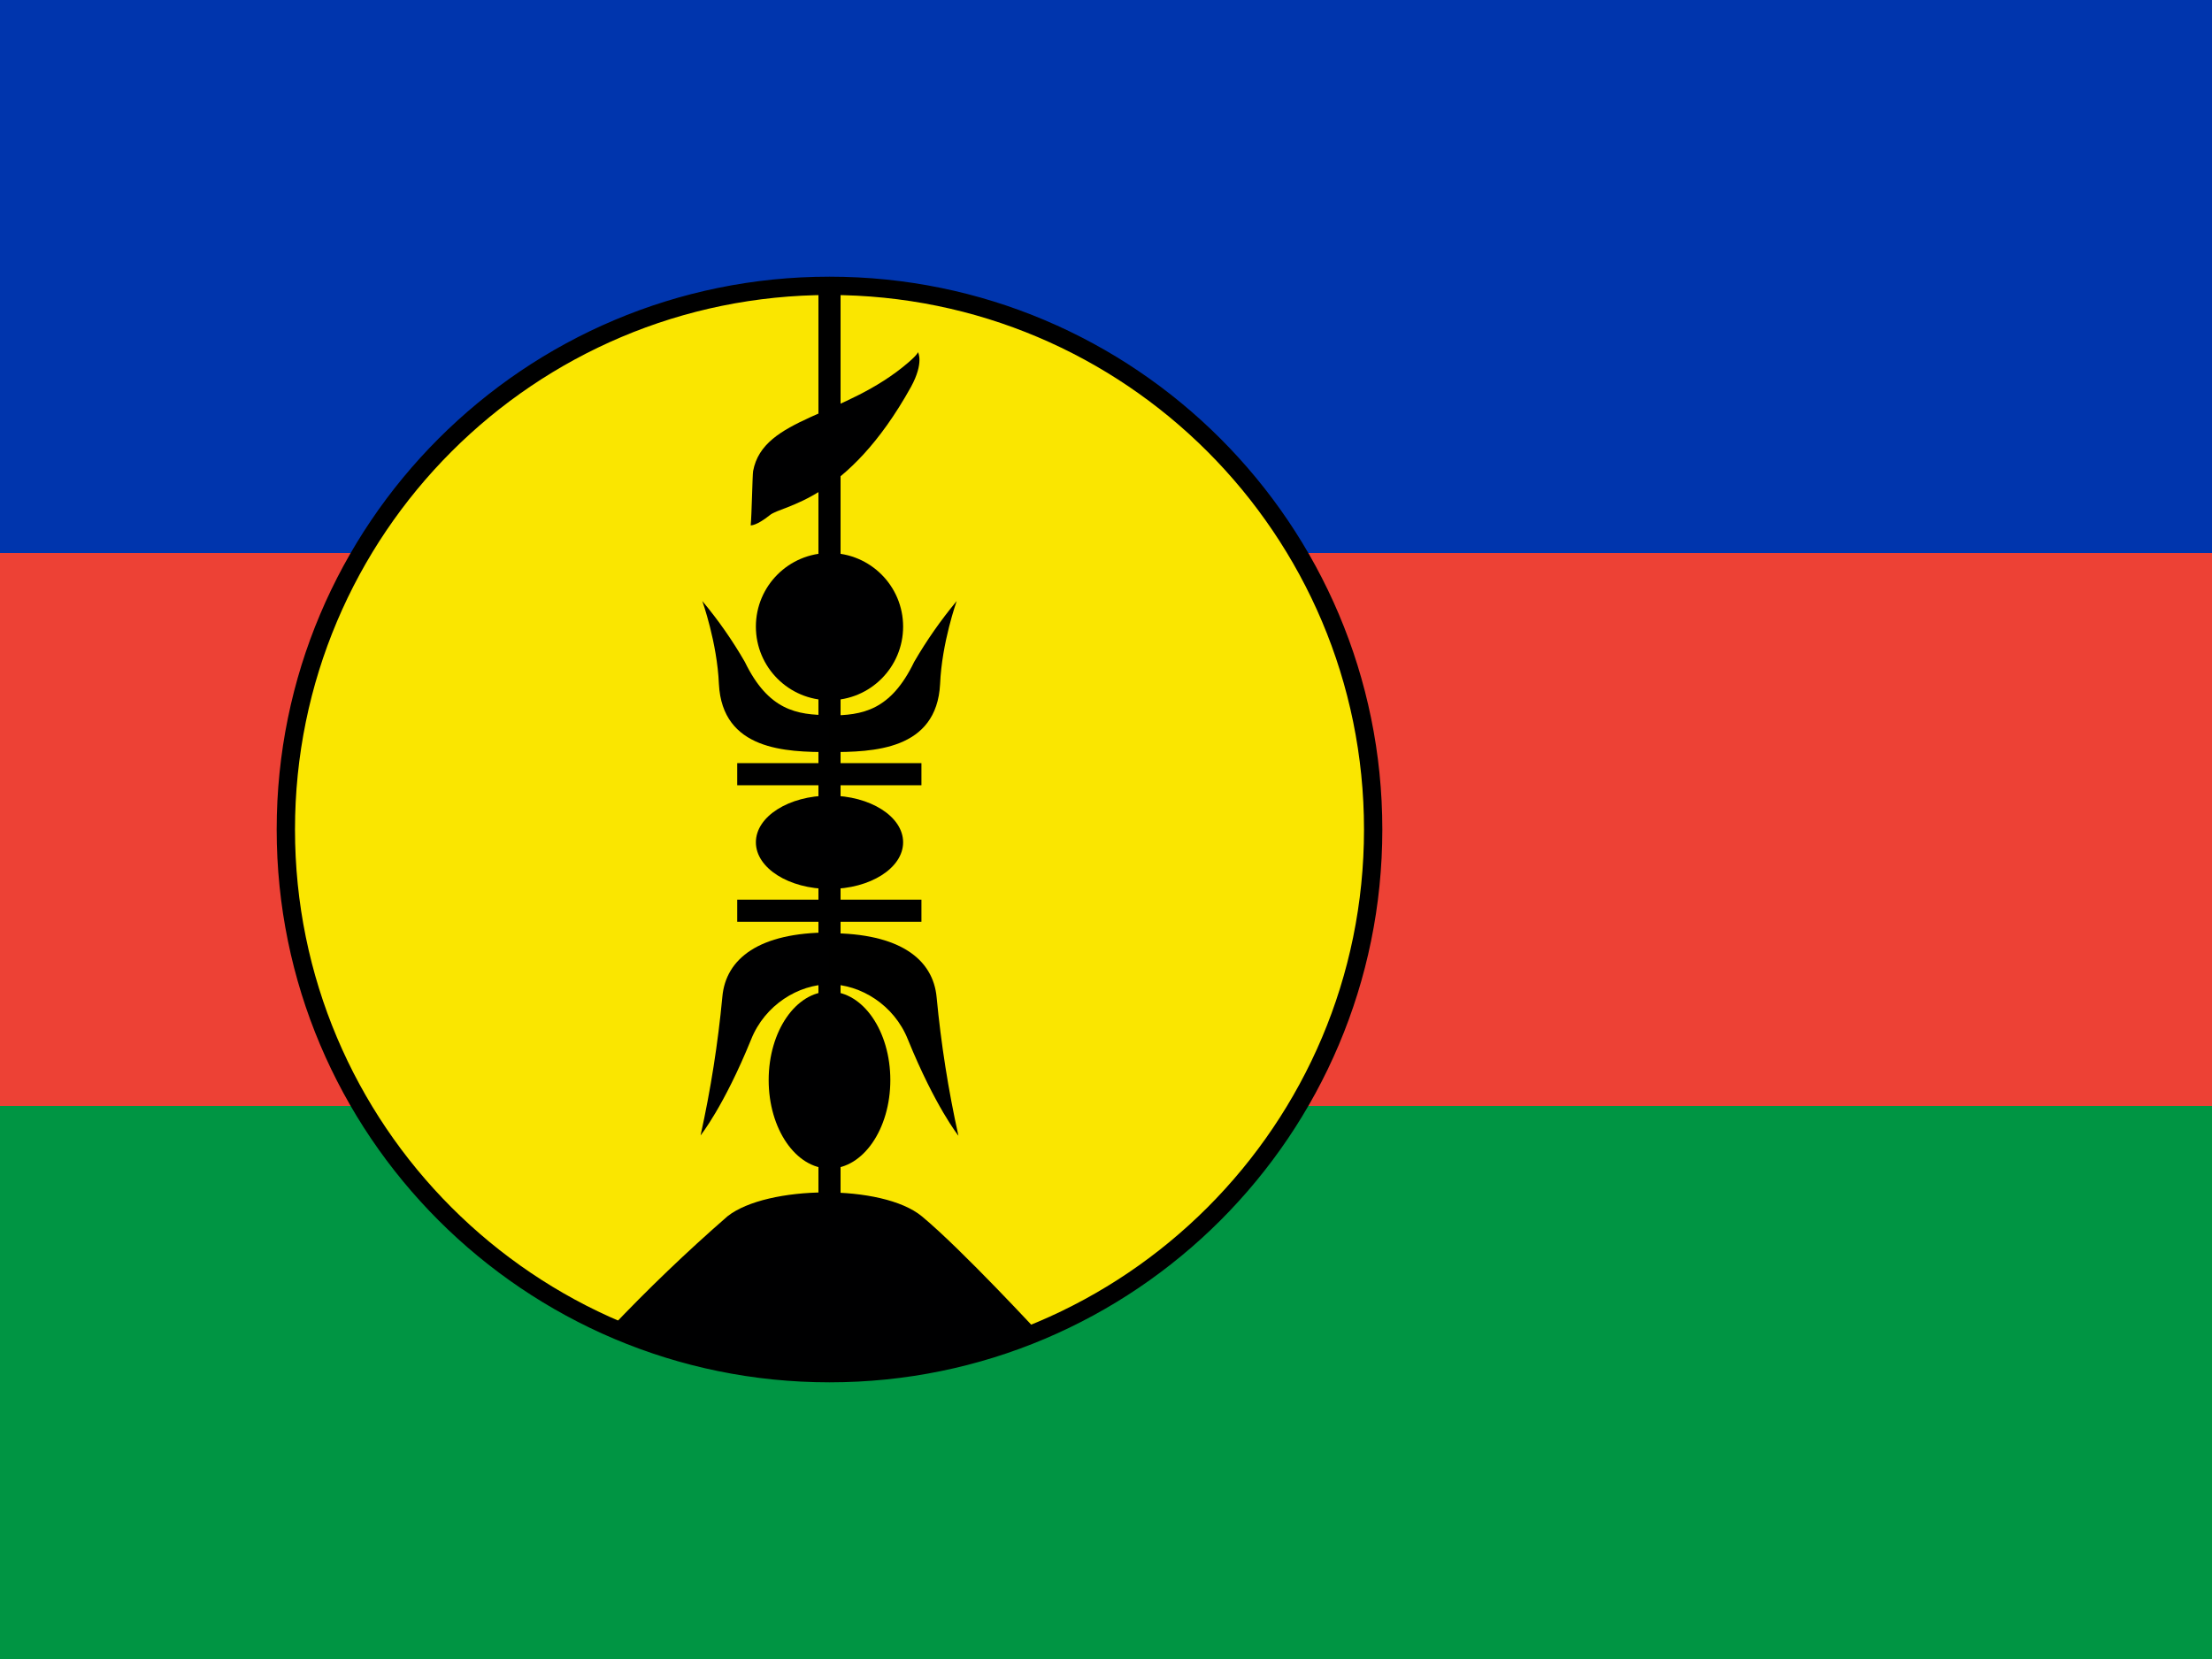
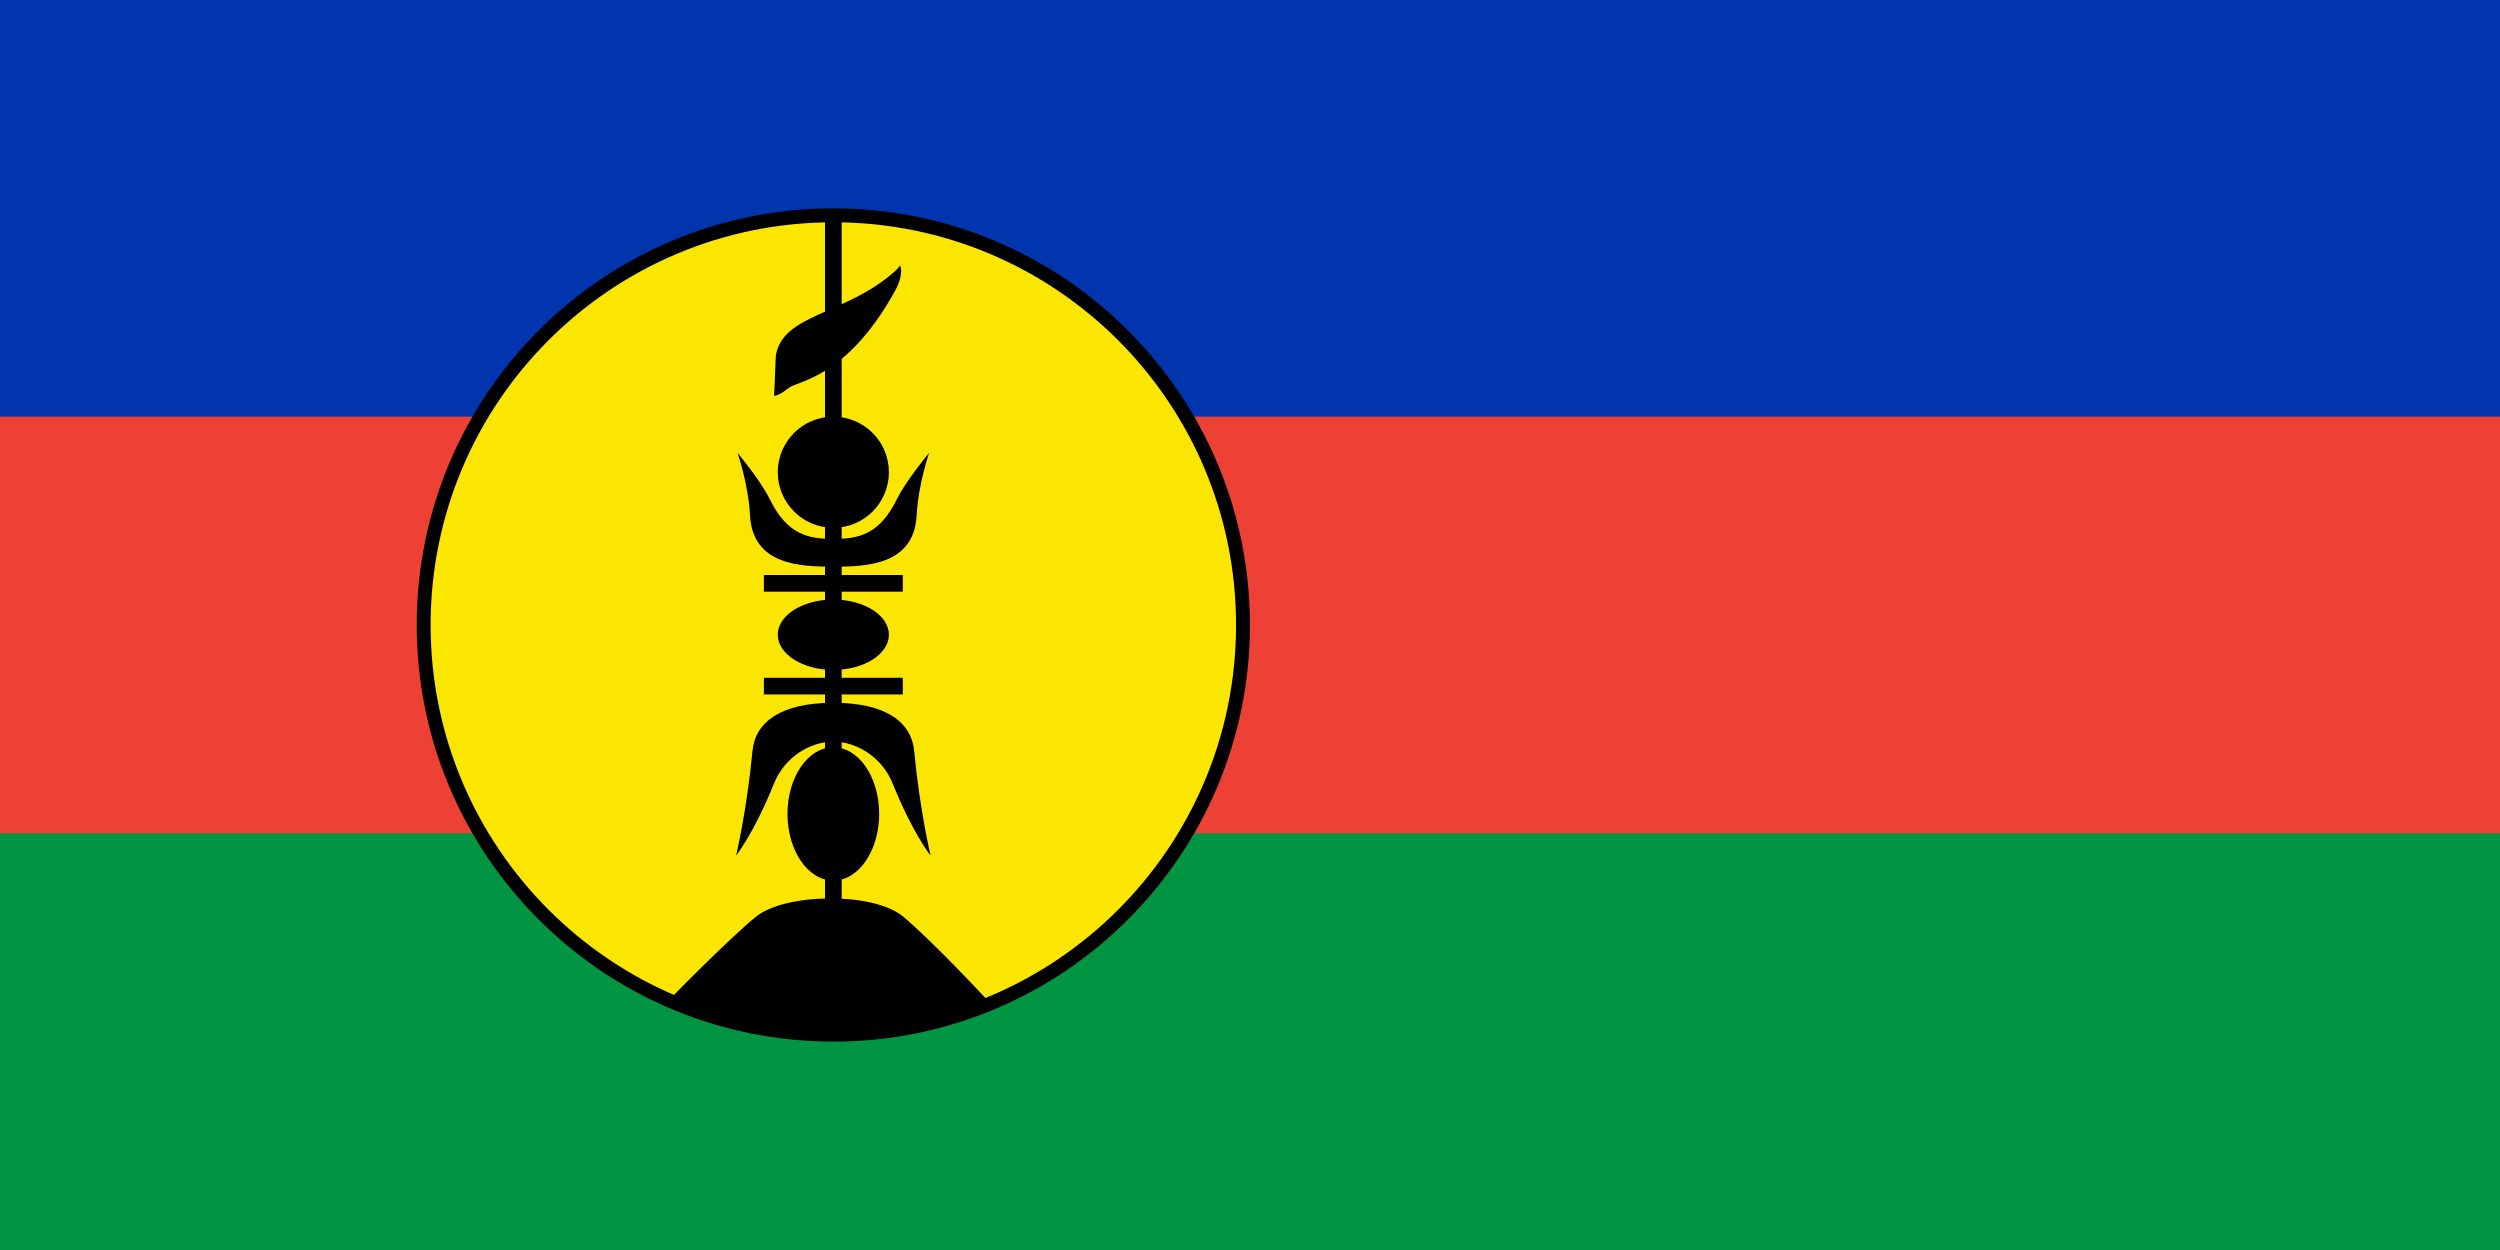
- <svg xmlns="http://www.w3.org/2000/svg" id="flag-icons-nc" viewBox="0 0 640 480">
-   <path fill="#009543" d="M0 0h640v480H0z" />
-   <path fill="#ed4135" d="M0 0h640v320H0z" />
-   <path fill="#0035ad" d="M0 0h640v160H0z" />
-   <circle cx="240" cy="240" r="157.3" fill="#fae600" stroke="#000" stroke-width="5.3" />
-   <path stroke="#000" stroke-width="6.4" d="M213.3 263.5h53.3M213.3 224h53.3M240 83.2V352" />
-   <path fill="#000001" d="M176.6 384.4c64.2 26.3 124.4 1.7 124.4 1.7s-22.7-24.6-34.3-34.2c-11.4-9.4-44.8-9-56.2 0a489 489 0 0 0-33.9 32.5" />
-   <ellipse cx="240" cy="312.5" fill="#000001" rx="17.6" ry="25.6" />
-   <ellipse cx="240" cy="243.7" fill="#000001" rx="21.3" ry="13.5" />
-   <circle cx="240" cy="181.3" r="21.3" fill="#000001" />
-   <path fill="#000001" d="M265.6 101.9s1.8 3-2 10c-18.6 33.5-37.3 34.2-40.8 37.1-4 3.2-5.6 3-5.6 3 .3-2.9.5-14.6.7-15.7 2.9-15.7 26.5-15.5 45-31.5 2.9-2.5 2.7-3 2.7-3zm-62.4 72s4.3 12 4.8 24c1 19.2 19.4 19.7 32 19.7v-10.7c-9.5 0-17.7-1.4-24.5-15.4a123 123 0 0 0-12.3-17.6m-.5 154.6s6.7-8.3 14.6-27.7c4-10.1 13.8-16 22.7-16v-15c-20.3 0-30 7.5-31 18.6a329 329 0 0 1-6.3 40.1" />
-   <path d="M276.8 173.9s-4.3 12-4.8 24c-1 19.2-19.4 19.7-32 19.7V207c9.5 0 17.7-1.4 24.5-15.5q5.4-9.3 12.3-17.6m.5 154.7s-6.7-8.4-14.6-27.8c-4-10.1-13.8-16-22.7-16V270c20.3 0 30 7.5 31 18.6a329 329 0 0 0 6.3 40" />
+ <svg xmlns="http://www.w3.org/2000/svg" xmlns:xlink="http://www.w3.org/1999/xlink" viewBox="0 0 900 450" width="900" height="450">
+   <rect fill="#009543" width="900" height="450" />
+   <rect fill="#ed4135" width="900" height="300" />
+   <rect fill="#0035ad" width="900" height="150" />
+   <circle stroke="#000" stroke-width="5" fill="#fae600" cx="300" cy="225" r="147.48" />
+   <path stroke="#000" stroke-width="6" d="M275,247h50 M275,210h50 M300,78V330" />
+   <path d="M240.62,360.419  C300.811,384.999,357.228,361.929,357.228,361.929  C357.228,361.929,335.931,338.881,325.014,329.882  C314.361,321.104,283.023,321.451,272.329,329.882  C263.405,336.92,237.809,362.852,240.62,360.419Z" />
+   <ellipse cx="300" cy="293" rx="16.5" ry="24" />
+   <ellipse cx="300" cy="228.5" rx="20" ry="12.66" />
+   <ellipse cx="300" cy="170" rx="20" ry="20" />
+   <path d="M324,95.5  C323.994,95.487,325.733,98.371,322.087,104.936  C304.661,136.319,287.174,136.997,283.855,139.7  C280.197,142.678,278.653,142.474,278.653,142.474  C278.914,139.786,279.157,128.795,279.348,127.736  C281.993,113.073,304.144,113.275,321.48,98.26  C324.188,95.915,323.994,95.487,323.994,95.487Z" />
+   <g id="leaf">
+     <path d="m 265.5,163   c0,0 3.914,11.23 4.5,22.5   c0.935,17.997 18.18,18.5 30,18.5   l0,-10   c-8.859,0 -16.553,-1.317 -23,-14.5   c-3.18,-6.503 -11.5,-16.5 -11.5,-16.5z" />
+     <path d="m 265,308   c0,0 6.296,-7.765 13.662,-25.975   C282.505,272.525 291.611,267 300,267   l0,-14   c-19.028,0 -28.15,7.055 -29.113,17.363   C268.91,291.541 265,308 265,308z" />
+   </g>
+   <use xlink:href="#leaf" transform="translate(600,0)scale(-1,1)" />
</svg>
